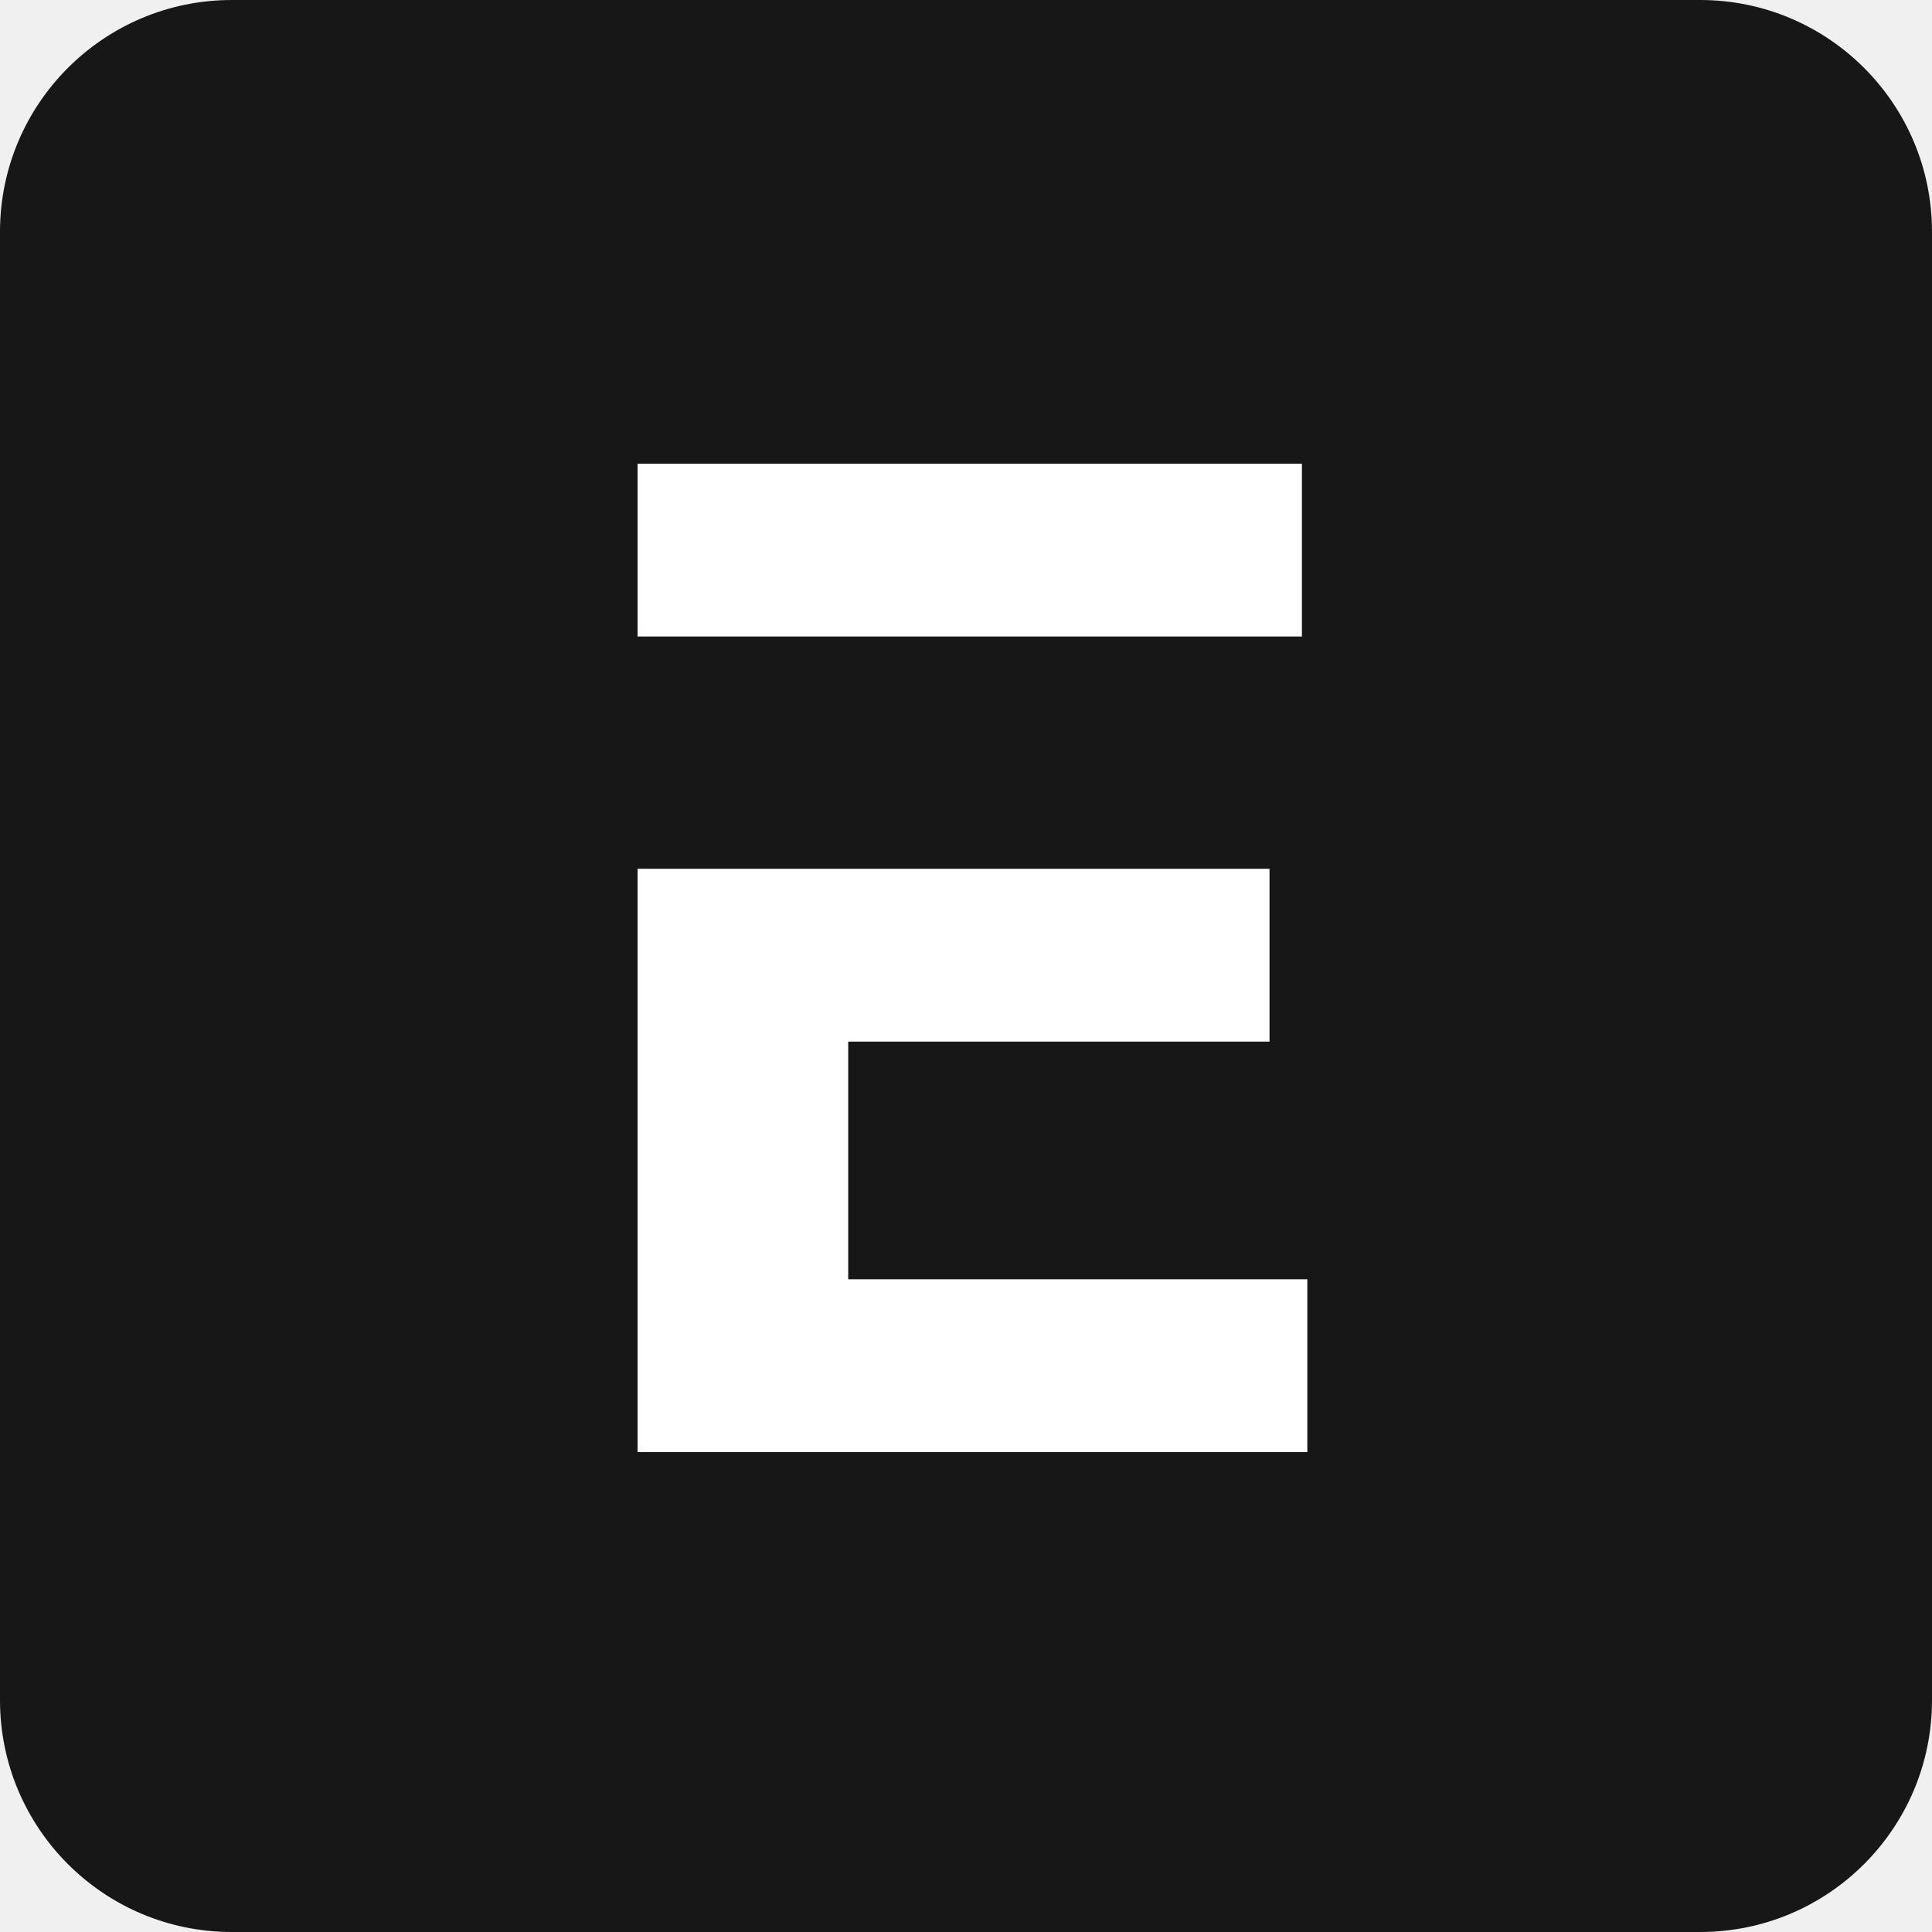
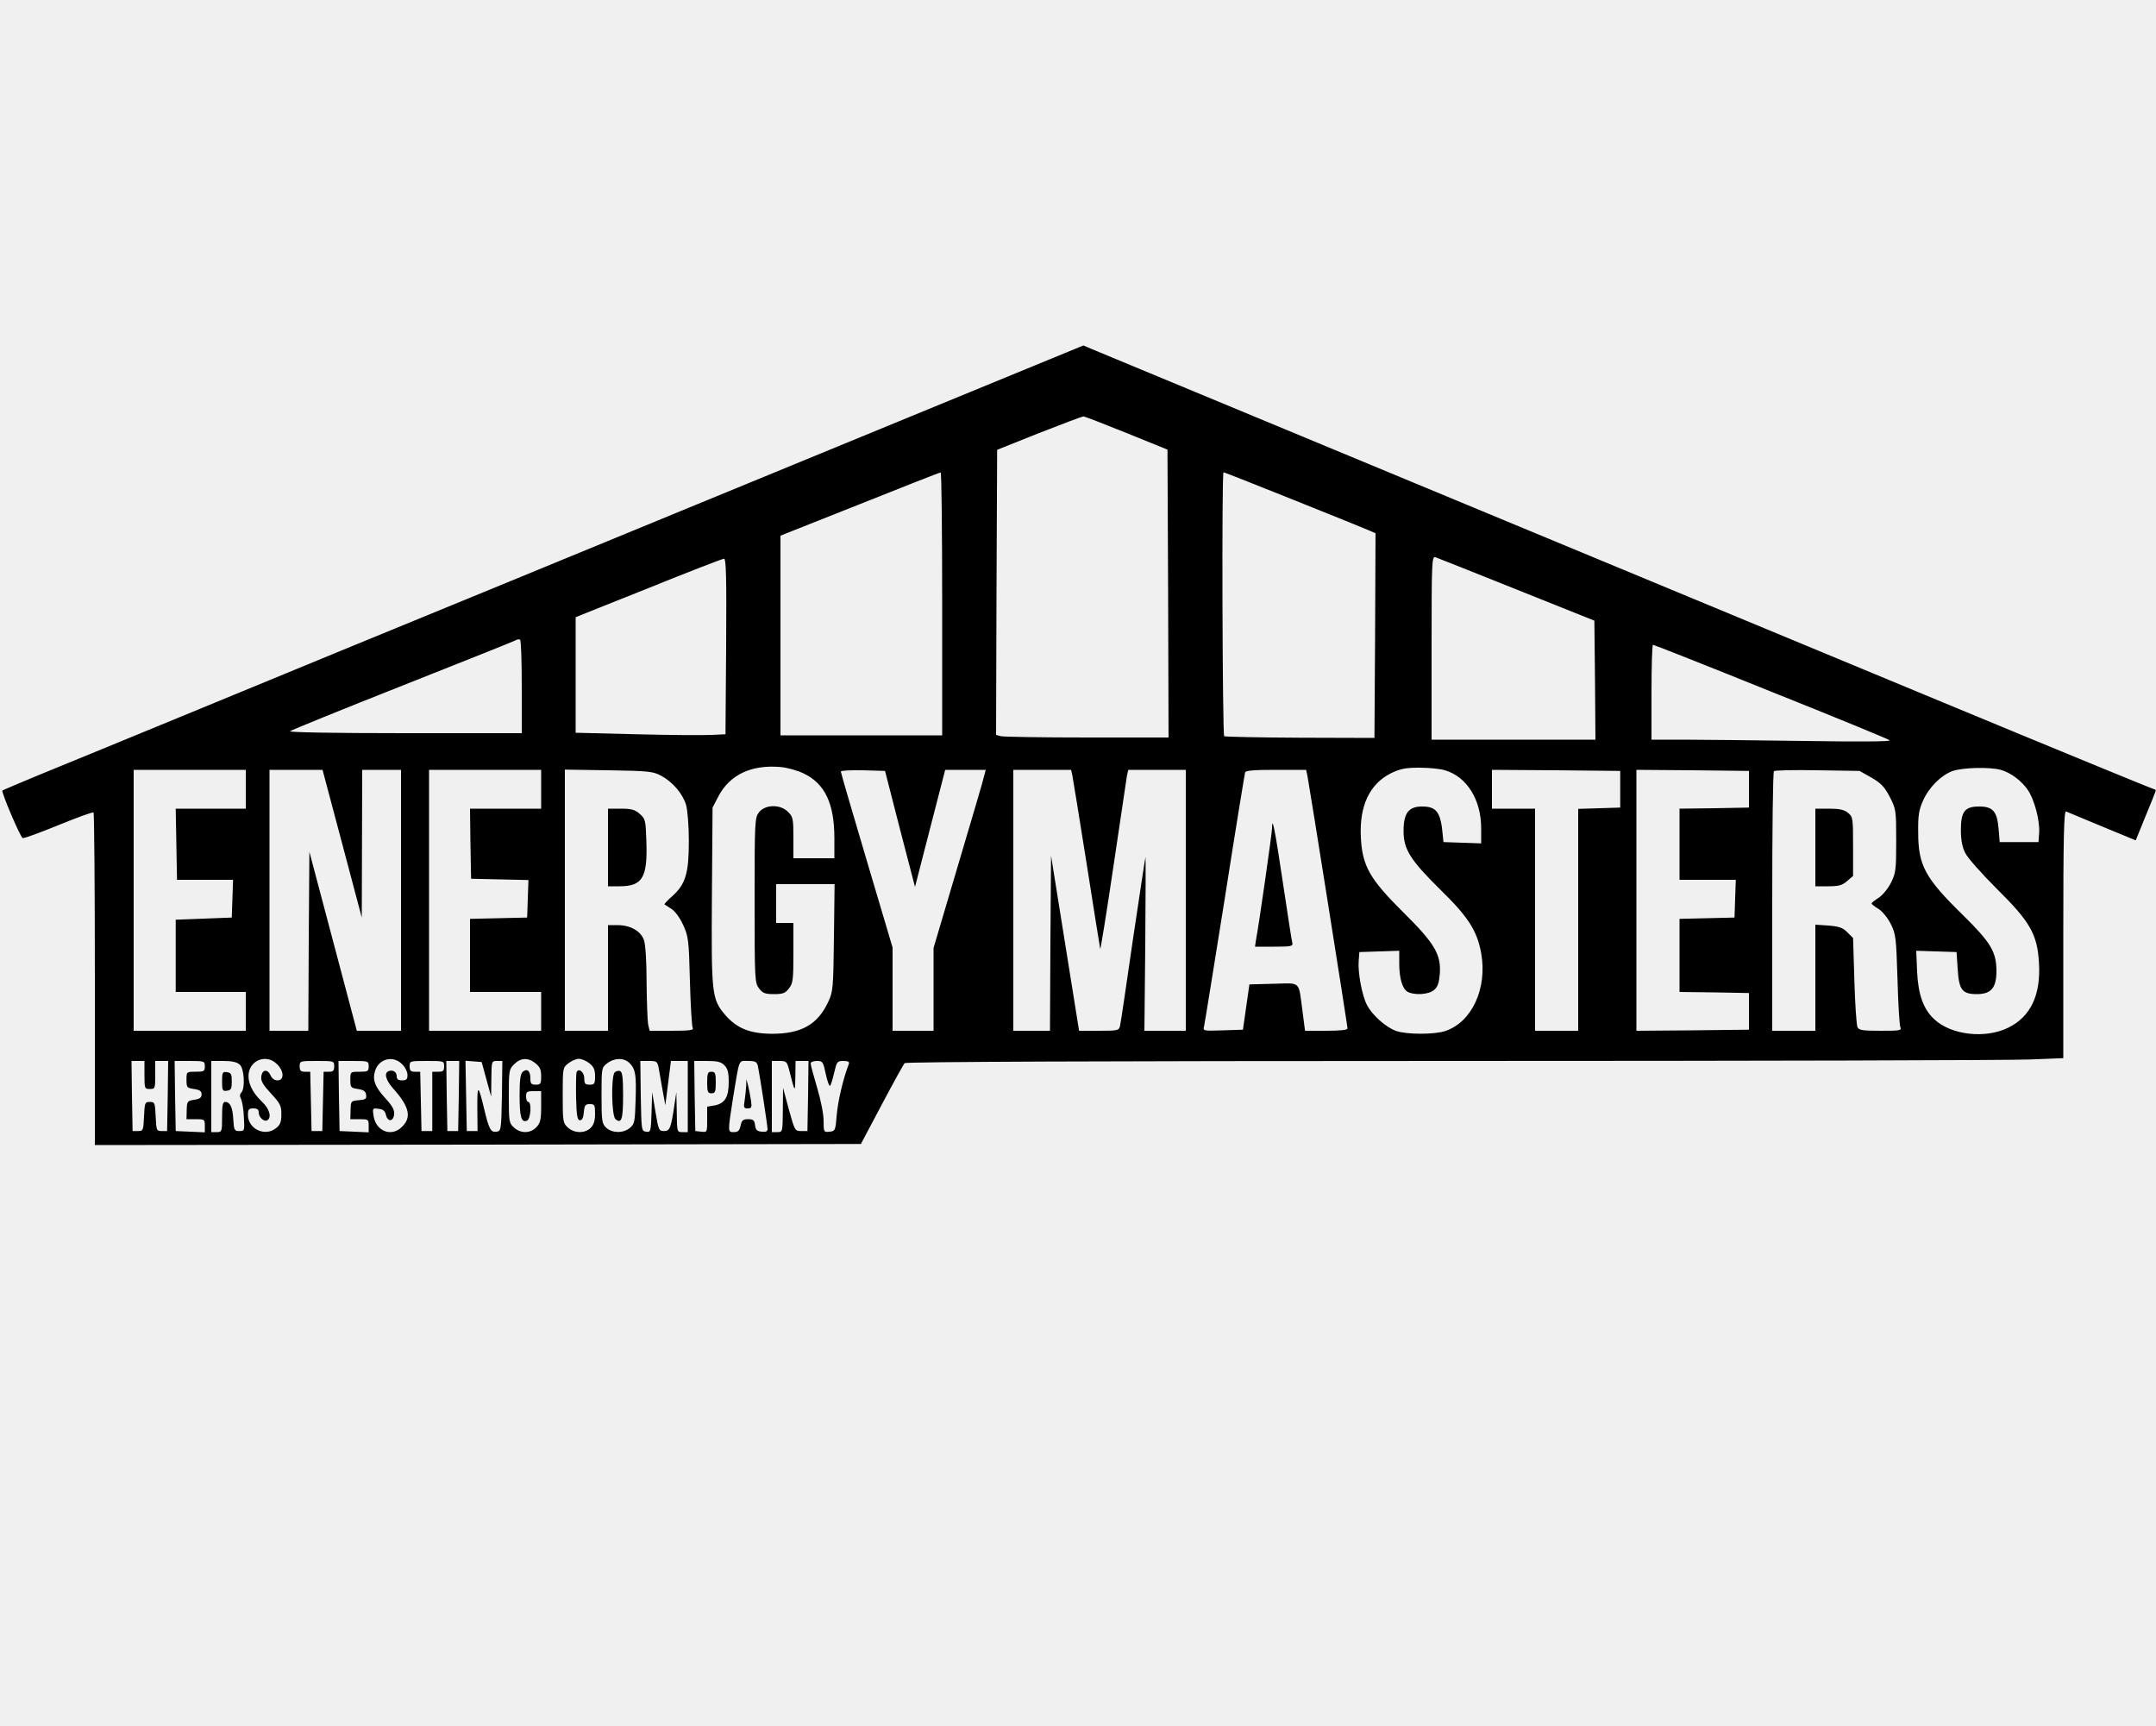
- <svg xmlns="http://www.w3.org/2000/svg" width="100" height="100" viewBox="0 0 100 100" fill="none">
-   <path d="M0 12C0 5.373 5.373 0 12 0H88C94.627 0 100 5.373 100 12V88C100 94.627 94.627 100 88 100H12C5.373 100 0 94.627 0 88V12Z" fill="#171717" />
-   <path d="M65.71 32.946H67.387V24H33V32.946H43.903H65.71Z" fill="white" />
-   <path d="M43.903 66.215V53.914H65.71V44.968H43.903H33V75.161H67.667V66.215H43.903Z" fill="white" />
+ <svg xmlns="http://www.w3.org/2000/svg" version="1.0" width="1000pt" height="800pt" viewBox="0 0 1000 800" preserveAspectRatio="xMidYMid meet">
+   <g transform="translate(0,800) scale(0.1,-0.1)" fill="#000000" stroke="none">
+     <path d="M4120 6026 c-498 -205 -1292 -531 -1765 -726 -473 -194 -1116 -458 -1430 -588 -314 -129 -646 -266 -740 -304 -94 -39 -172 -72 -174 -74 -6 -6 83 -216 94 -220 6 -3 81 25 167 60 86 35 159 62 162 58 3 -3 6 -351 6 -774 l0 -768 1777 2 1776 3 97 183 c53 100 101 187 106 192 6 6 915 10 2539 10 1392 0 2599 3 2683 7 l152 6 0 575 c0 455 3 573 13 569 6 -3 82 -34 168 -70 l155 -64 43 106 c24 58 46 112 48 119 3 6 1 12 -5 12 -5 0 -448 182 -983 404 -741 307 -3729 1548 -3949 1639 l-35 15 -905 -372z m1105 -34 l190 -77 3 -667 2 -668 -377 0 c-208 0 -388 3 -401 6 l-22 6 2 661 3 661 195 78 c107 42 200 77 205 77 6 0 96 -35 200 -77z m-855 -792 l0 -610 -375 0 -375 0 0 463 0 463 368 146 c202 81 370 147 375 147 4 1 7 -273 7 -609z m1632 481 c178 -71 335 -135 351 -142 l27 -12 -2 -475 -3 -474 -344 1 c-190 1 -348 4 -353 7 -8 5 -12 1224 -3 1224 3 0 150 -58 327 -129z m1033 -415 l360 -144 3 -276 2 -276 -380 0 -380 0 0 426 c0 401 1 425 18 420 9 -3 179 -71 377 -150z m-3667 -263 l-3 -408 -65 -3 c-36 -2 -192 -1 -347 3 l-283 7 0 268 0 268 338 135 c185 75 343 136 350 136 10 1 12 -84 10 -406z m-948 -189 l0 -214 -542 0 c-332 0 -538 4 -533 9 6 5 239 100 520 211 280 111 516 205 525 210 8 5 18 6 22 4 5 -3 8 -102 8 -220z m5794 -21 c298 -119 546 -221 551 -226 6 -6 -137 -7 -399 -3 -225 3 -476 6 -558 6 l-148 0 0 220 c0 121 3 220 7 220 4 0 250 -97 547 -217z m-4486 -380 c98 -47 142 -139 142 -300 l0 -93 -95 0 -95 0 0 95 c0 88 -2 98 -25 120 -35 36 -105 35 -134 -1 -20 -26 -21 -37 -21 -409 0 -372 1 -383 21 -409 17 -22 28 -26 69 -26 41 0 52 4 69 26 19 24 21 40 21 165 l0 139 -40 0 -40 0 0 90 0 90 136 0 135 0 -3 -247 c-3 -234 -4 -251 -26 -298 -49 -106 -125 -149 -262 -149 -102 1 -162 25 -216 87 -63 74 -65 96 -62 554 l3 408 27 52 c53 101 154 148 288 136 30 -2 79 -16 108 -30z m2974 15 c102 -30 168 -137 168 -269 l0 -70 -87 3 -88 3 -3 30 c-9 108 -28 135 -96 135 -63 0 -86 -31 -86 -114 0 -85 32 -135 172 -273 128 -125 169 -189 188 -293 29 -163 -42 -319 -166 -361 -50 -17 -178 -17 -228 0 -48 17 -111 73 -136 121 -23 45 -43 152 -38 206 l3 39 93 3 92 3 0 -59 c0 -70 15 -119 40 -132 31 -16 96 -12 120 8 18 14 24 32 28 74 7 91 -22 142 -171 289 -154 153 -188 213 -195 344 -8 147 40 249 139 299 44 21 67 26 132 26 44 0 97 -5 119 -12z m2578 2 c46 -13 96 -50 126 -94 30 -44 56 -143 52 -198 l-3 -43 -90 0 -90 0 -5 61 c-7 81 -26 104 -90 104 -67 0 -85 -23 -85 -109 0 -45 6 -79 20 -106 10 -22 76 -96 145 -165 156 -154 189 -212 197 -342 10 -151 -38 -253 -143 -304 -106 -52 -264 -34 -342 39 -51 47 -75 115 -80 220 l-4 98 93 -3 94 -3 5 -77 c6 -99 21 -118 89 -118 67 0 91 29 91 109 -1 88 -27 131 -154 256 -177 173 -209 231 -209 385 -1 77 3 104 22 146 27 62 83 118 136 138 46 17 174 20 225 6z m-8140 -90 l0 -90 -162 0 -163 0 3 -165 3 -165 130 0 130 0 -3 -87 -3 -88 -130 -5 -130 -5 0 -168 0 -167 163 0 162 0 0 -90 0 -90 -260 0 -260 0 0 605 0 605 260 0 260 0 0 -90z m447 -252 l91 -343 1 343 1 342 90 0 90 0 0 -605 0 -605 -102 0 -103 0 -110 415 -110 415 -3 -415 -2 -415 -90 0 -90 0 0 605 0 605 123 0 123 0 91 -342z m923 252 l0 -90 -165 0 -165 0 2 -162 3 -163 133 -3 133 -3 -3 -87 -3 -87 -132 -3 -133 -3 0 -169 0 -170 165 0 165 0 0 -90 0 -90 -260 0 -260 0 0 605 0 605 260 0 260 0 0 -90z m556 63 c54 -29 100 -83 116 -135 7 -24 13 -97 13 -168 0 -149 -15 -200 -76 -255 -23 -20 -39 -38 -37 -39 1 -1 16 -10 31 -20 17 -10 40 -41 55 -74 25 -54 27 -68 32 -262 3 -113 9 -211 13 -217 6 -10 -15 -13 -96 -13 l-104 0 -7 31 c-3 17 -6 104 -7 193 0 97 -5 175 -12 196 -15 43 -63 70 -124 70 l-43 0 0 -245 0 -245 -100 0 -100 0 0 606 0 605 203 -3 c185 -3 205 -5 243 -25z m1108 -247 l70 -269 70 272 70 271 94 0 94 0 -7 -27 c-3 -16 -58 -202 -121 -414 l-114 -385 0 -192 0 -192 -95 0 -95 0 0 193 0 193 -120 404 c-66 222 -120 407 -120 412 0 5 46 7 102 6 l103 -3 69 -269z m800 247 c3 -16 33 -199 66 -408 33 -209 61 -387 63 -395 1 -8 29 163 61 380 32 217 61 407 63 423 l6 27 133 0 134 0 0 -605 0 -605 -96 0 -96 0 4 404 c2 222 2 403 1 402 -1 -1 -27 -173 -58 -381 -30 -209 -57 -390 -60 -402 -5 -22 -10 -23 -98 -23 l-92 0 -65 406 -65 406 -3 -406 -2 -406 -85 0 -85 0 0 605 0 605 134 0 134 0 6 -27z m1090 0 c9 -45 186 -1159 186 -1172 0 -7 -31 -11 -99 -11 l-98 0 -12 93 c-19 141 -5 128 -134 125 l-112 -3 -15 -105 -15 -105 -93 -3 c-92 -3 -93 -3 -87 20 3 13 46 280 96 593 49 314 92 576 94 583 3 9 41 12 144 12 l139 0 6 -27z m1451 -63 l0 -85 -97 -3 -98 -3 0 -514 0 -515 -100 0 -100 0 0 515 0 515 -100 0 -100 0 0 90 0 90 298 -2 297 -3 0 -85z m597 0 l0 -85 -161 -3 -161 -2 0 -165 0 -165 130 0 131 0 -3 -87 -3 -88 -127 -3 -128 -3 0 -169 0 -170 161 -2 161 -3 0 -85 0 -85 -261 -3 -261 -2 0 605 0 605 261 -2 261 -3 0 -85z m568 54 c45 -26 60 -42 85 -89 29 -57 30 -62 30 -204 0 -134 -2 -150 -24 -194 -14 -28 -39 -58 -57 -70 -19 -12 -34 -24 -33 -27 0 -3 14 -14 32 -25 18 -11 43 -42 57 -70 23 -47 25 -62 31 -255 3 -113 9 -213 13 -222 7 -17 0 -18 -92 -18 -86 0 -101 3 -107 18 -4 9 -11 106 -14 214 l-6 198 -27 27 c-22 22 -39 27 -88 31 l-60 4 0 -246 0 -246 -100 0 -100 0 0 598 c0 329 3 602 8 606 4 4 95 6 202 4 l195 -3 55 -31z m-7395 -1329 c33 -32 34 -75 2 -75 -14 0 -26 9 -32 23 -14 31 -39 28 -43 -5 -3 -21 8 -39 45 -79 43 -46 48 -57 48 -96 0 -35 -5 -49 -24 -64 -51 -42 -131 -5 -131 61 0 25 4 30 25 30 18 0 25 -5 25 -19 0 -22 25 -45 40 -36 21 13 10 54 -25 86 -47 45 -68 92 -61 135 12 63 86 85 131 39z m580 0 c14 -13 25 -36 25 -50 0 -20 -5 -25 -25 -25 -18 0 -25 5 -25 19 0 20 -17 31 -37 24 -23 -8 -14 -42 20 -80 76 -85 87 -134 42 -178 -48 -49 -120 -22 -132 48 -6 38 -5 39 23 35 21 -2 30 -10 34 -28 8 -34 34 -32 38 2 2 20 -7 38 -37 71 -52 56 -65 90 -51 132 18 56 84 72 125 30z m619 4 c20 -16 26 -29 26 -60 0 -35 -3 -39 -25 -39 -21 0 -25 5 -25 29 0 35 -15 48 -35 31 -11 -9 -15 -36 -15 -109 0 -101 8 -128 34 -118 18 7 23 87 6 87 -5 0 -10 11 -10 25 0 22 4 25 35 25 l35 0 0 -72 c0 -60 -4 -76 -22 -95 -28 -30 -74 -30 -105 -1 -22 20 -23 29 -23 145 0 118 1 125 25 148 30 30 64 32 99 4z m250 0 c20 -16 26 -29 26 -60 0 -35 -3 -39 -25 -39 -21 0 -25 5 -25 29 0 30 -27 51 -36 28 -2 -7 -3 -60 -2 -118 2 -84 6 -104 18 -104 10 0 16 12 18 38 3 32 7 37 28 37 22 0 24 -4 24 -45 0 -32 -6 -51 -20 -65 -27 -27 -77 -26 -107 2 -22 20 -23 29 -23 149 0 126 0 128 26 148 15 12 37 21 49 21 12 0 34 -9 49 -21z m186 1 c28 -28 32 -55 28 -175 -3 -98 -5 -108 -27 -126 -31 -25 -81 -24 -109 1 -20 19 -22 30 -22 150 0 127 0 129 26 149 34 26 78 27 104 1z m-2250 -55 c0 -63 1 -65 25 -65 24 0 25 2 25 65 l0 65 30 0 30 0 -2 -162 -3 -163 -25 0 c-24 0 -25 3 -28 68 -3 63 -4 67 -27 67 -23 0 -24 -4 -27 -67 -3 -65 -4 -68 -28 -68 l-25 0 -3 163 -2 162 30 0 30 0 0 -65z m280 40 c0 -23 -4 -25 -42 -25 -43 0 -43 0 -43 -37 0 -36 2 -38 35 -43 27 -4 35 -10 35 -25 0 -15 -8 -21 -34 -25 -32 -5 -34 -7 -35 -48 l-1 -42 43 0 c40 0 42 -1 42 -30 l0 -31 -67 3 -68 3 -3 163 -2 162 70 0 c68 0 70 -1 70 -25z m162 8 c21 -18 26 -111 7 -130 -7 -7 -8 -17 -1 -29 5 -11 12 -48 13 -84 4 -64 3 -65 -21 -65 -23 0 -25 4 -28 55 -3 56 -15 80 -38 80 -11 0 -14 -17 -14 -70 0 -68 -1 -70 -25 -70 l-25 0 0 165 0 165 57 0 c38 0 62 -5 75 -17z m438 -8 c0 -20 -5 -25 -25 -25 l-24 0 -3 -137 -3 -138 -25 0 -25 0 -3 138 -3 137 -24 0 c-20 0 -25 5 -25 25 0 25 1 25 80 25 79 0 80 0 80 -25z m160 0 c0 -23 -4 -25 -42 -25 -43 0 -43 0 -43 -37 0 -36 2 -38 35 -43 26 -4 36 -10 38 -27 3 -19 -2 -22 -34 -25 -36 -3 -37 -4 -38 -46 l-1 -42 43 0 c40 0 42 -1 42 -30 l0 -31 -67 3 -68 3 -3 163 -2 162 70 0 c68 0 70 -1 70 -25z m350 0 c0 -21 -5 -25 -27 -25 l-28 0 0 -137 0 -138 -25 0 -25 0 -3 138 -3 137 -24 0 c-20 0 -25 5 -25 25 0 25 1 25 80 25 79 0 80 0 80 -25z m68 -137 l-3 -163 -25 0 -25 0 -3 163 -2 162 30 0 30 0 -2 -162z m128 77 l22 -80 1 83 c1 81 1 82 26 82 l25 0 -2 -162 c-3 -159 -4 -163 -25 -166 -27 -4 -35 11 -58 108 -27 113 -32 113 -31 -1 l1 -104 -25 0 -25 0 -3 163 -3 163 38 -3 37 -3 22 -80z m799 53 c3 -18 11 -64 18 -103 l13 -70 13 103 13 102 39 0 39 0 0 -165 0 -165 -25 0 c-25 0 -25 1 -26 93 l-2 92 -9 -60 c-16 -107 -21 -120 -48 -120 -24 0 -26 5 -40 90 l-15 90 -3 -93 c-3 -90 -4 -93 -25 -90 -22 3 -22 6 -25 166 l-2 162 39 0 c37 0 40 -2 46 -32z m305 12 c15 -15 20 -33 20 -78 0 -70 -18 -99 -65 -108 l-35 -6 0 -60 c0 -59 0 -59 -27 -56 l-28 3 -3 163 -2 162 60 0 c47 0 64 -4 80 -20z m155 -2 c8 -38 45 -277 45 -294 0 -11 -8 -14 -27 -12 -22 2 -29 9 -31 31 -3 22 -8 27 -32 27 -23 0 -30 -5 -35 -30 -5 -23 -12 -30 -31 -30 -29 0 -29 -1 -4 159 31 187 24 171 70 171 33 0 40 -4 45 -22z m144 -15 c29 -114 29 -113 30 -35 l1 72 30 0 30 0 -2 -162 -3 -163 -29 0 c-29 0 -30 2 -57 100 l-27 100 -1 -102 c-1 -103 -1 -103 -26 -103 l-25 0 0 165 0 165 35 0 c31 0 35 -3 44 -37z m171 -23 c7 -33 16 -58 20 -55 3 2 12 29 19 60 12 52 14 55 43 55 21 0 29 -4 25 -14 -26 -67 -51 -174 -56 -236 -6 -73 -7 -75 -33 -78 -27 -3 -28 -2 -28 51 0 31 -13 96 -30 153 -16 54 -30 105 -30 112 0 7 12 12 29 12 27 0 29 -4 41 -60z" />
+     <path d="M2820 4070 l0 -180 53 0 c107 0 131 40 125 209 -3 98 -5 104 -31 127 -23 20 -39 24 -88 24 l-59 0 0 -180z" />
+     <path d="M5900 4159 c0 -21 -60 -443 -75 -521 l-4 -28 88 0 c80 0 89 2 85 18 -3 9 -22 136 -44 281 -36 242 -50 313 -50 250z" />
+     <path d="M8420 4070 l0 -180 59 0 c49 0 65 4 88 24 l28 24 0 137 c0 132 -1 137 -24 156 -17 14 -39 19 -87 19 l-64 0 0 -180z" />
+     <path d="M2851 3027 c-17 -17 -15 -202 4 -217 28 -23 35 0 35 110 0 82 -3 109 -14 113 -7 3 -19 0 -25 -6z" />
+     <path d="M1030 2985 c0 -42 2 -46 23 -43 19 3 22 9 22 43 0 34 -3 40 -22 43 -21 3 -23 -1 -23 -43z" />
+     <path d="M3280 2980 c0 -43 3 -50 20 -50 17 0 20 7 20 50 0 43 -3 50 -20 50 -17 0 -20 -7 -20 -50z" />
+     <path d="M3461 2965 c-1 -16 -4 -47 -7 -67 -6 -34 -4 -38 14 -38 18 0 20 5 15 38 -3 20 -9 51 -13 67 l-8 30 -1 -30z" />
+   </g>
</svg>
